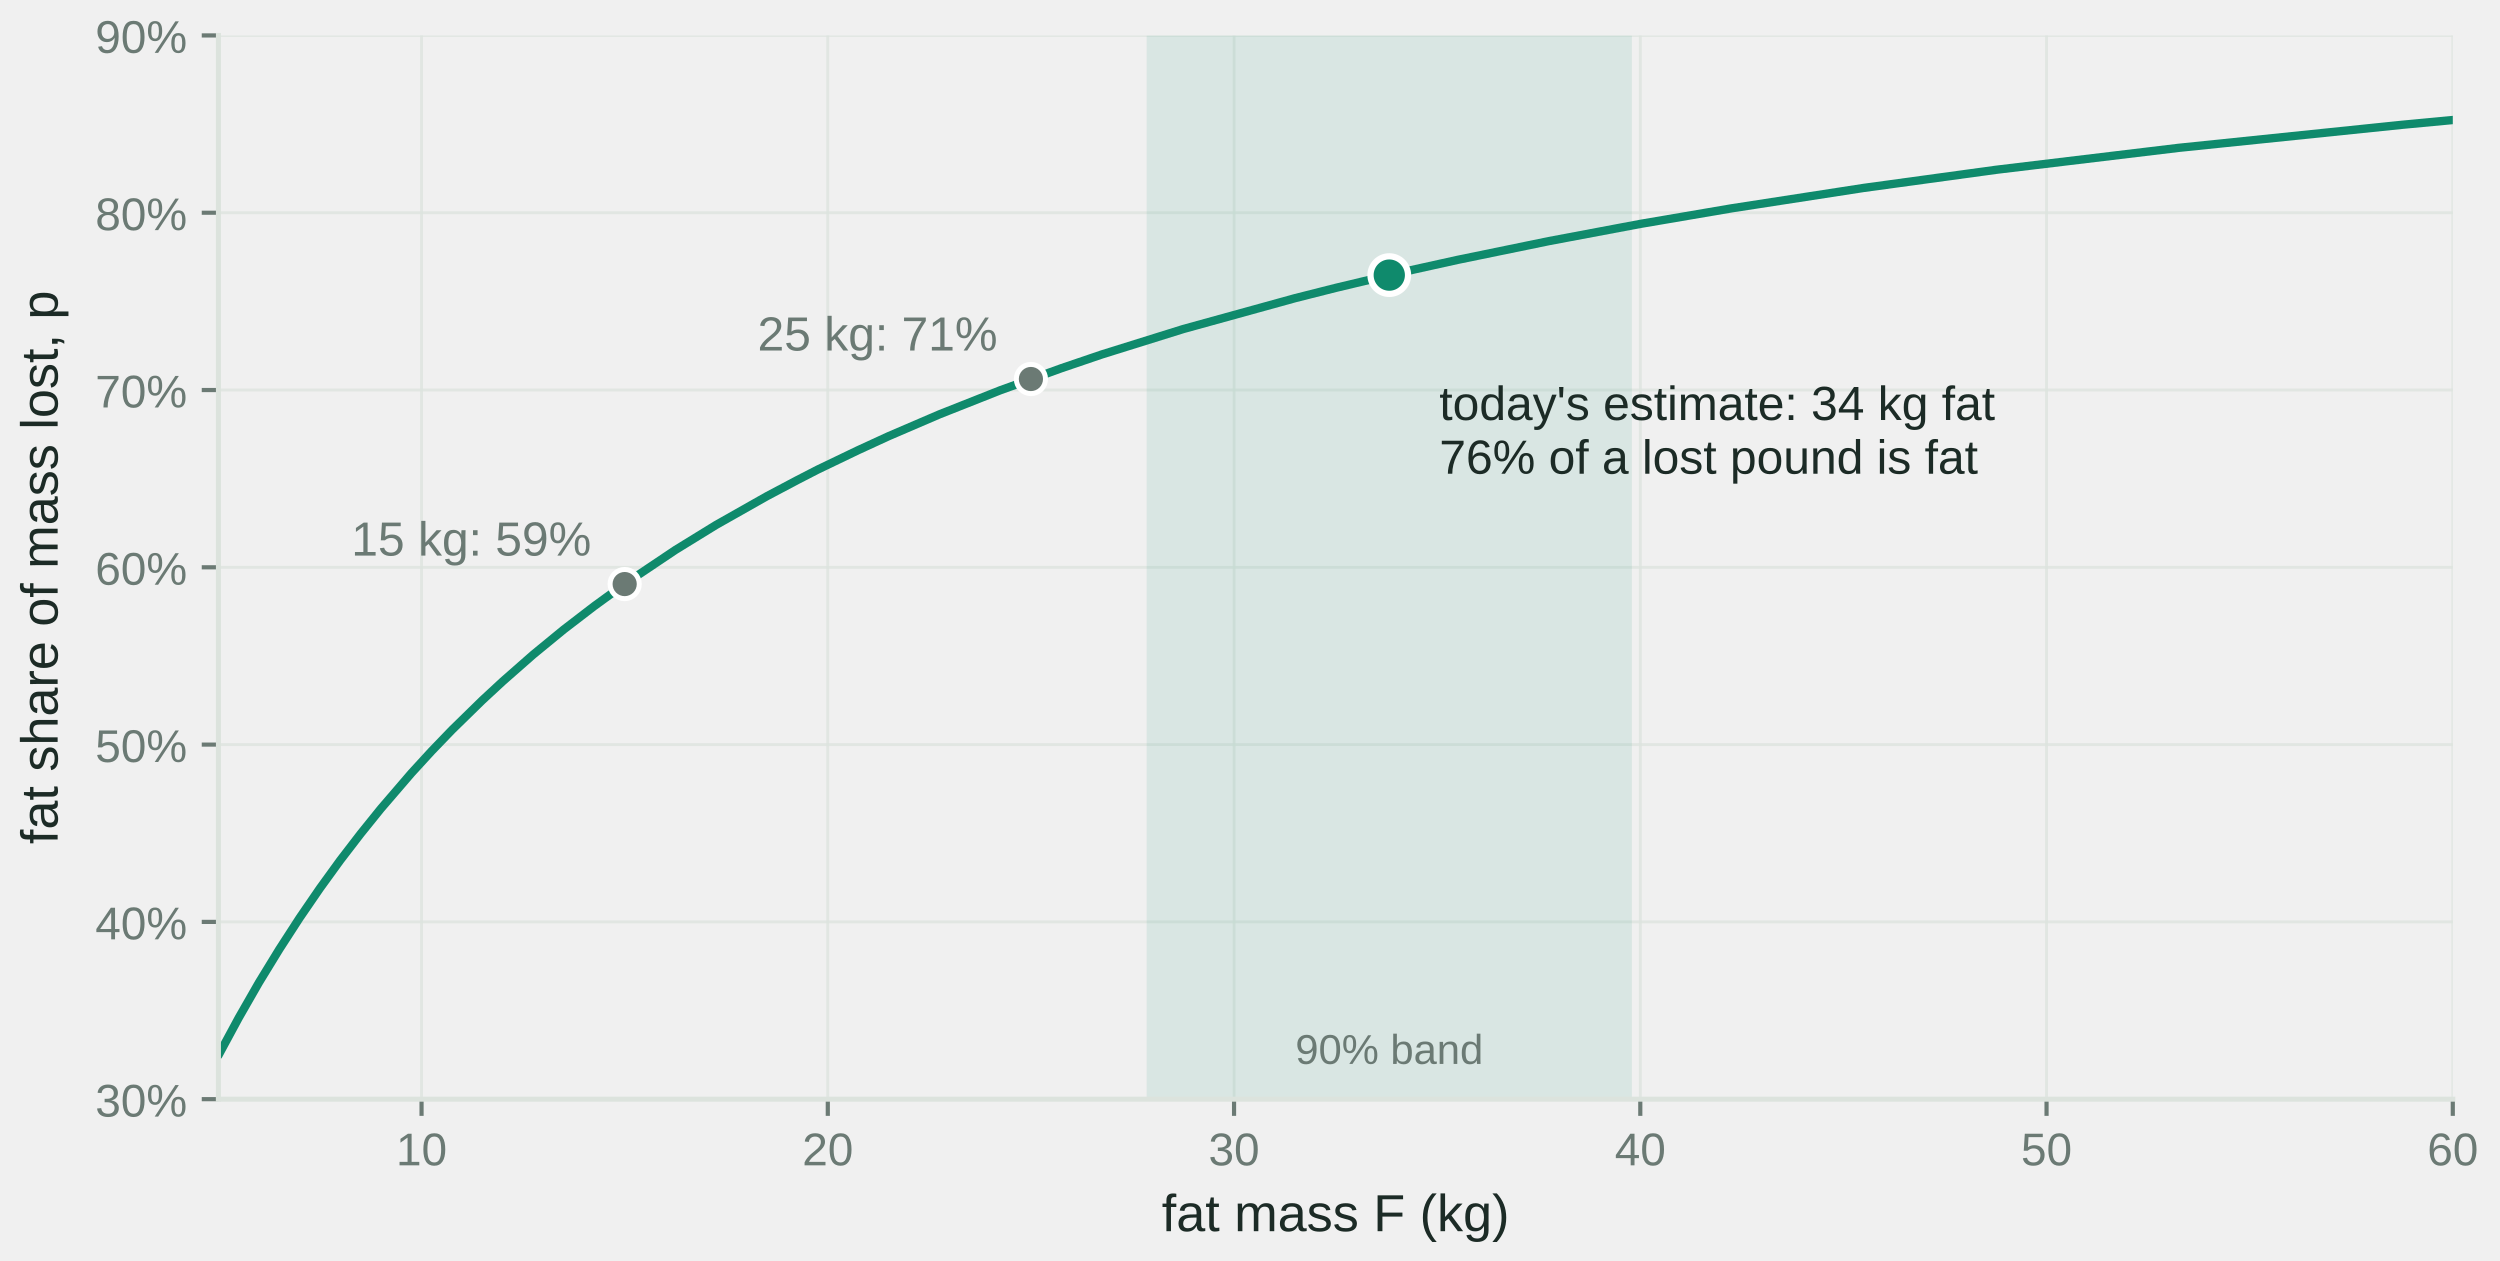
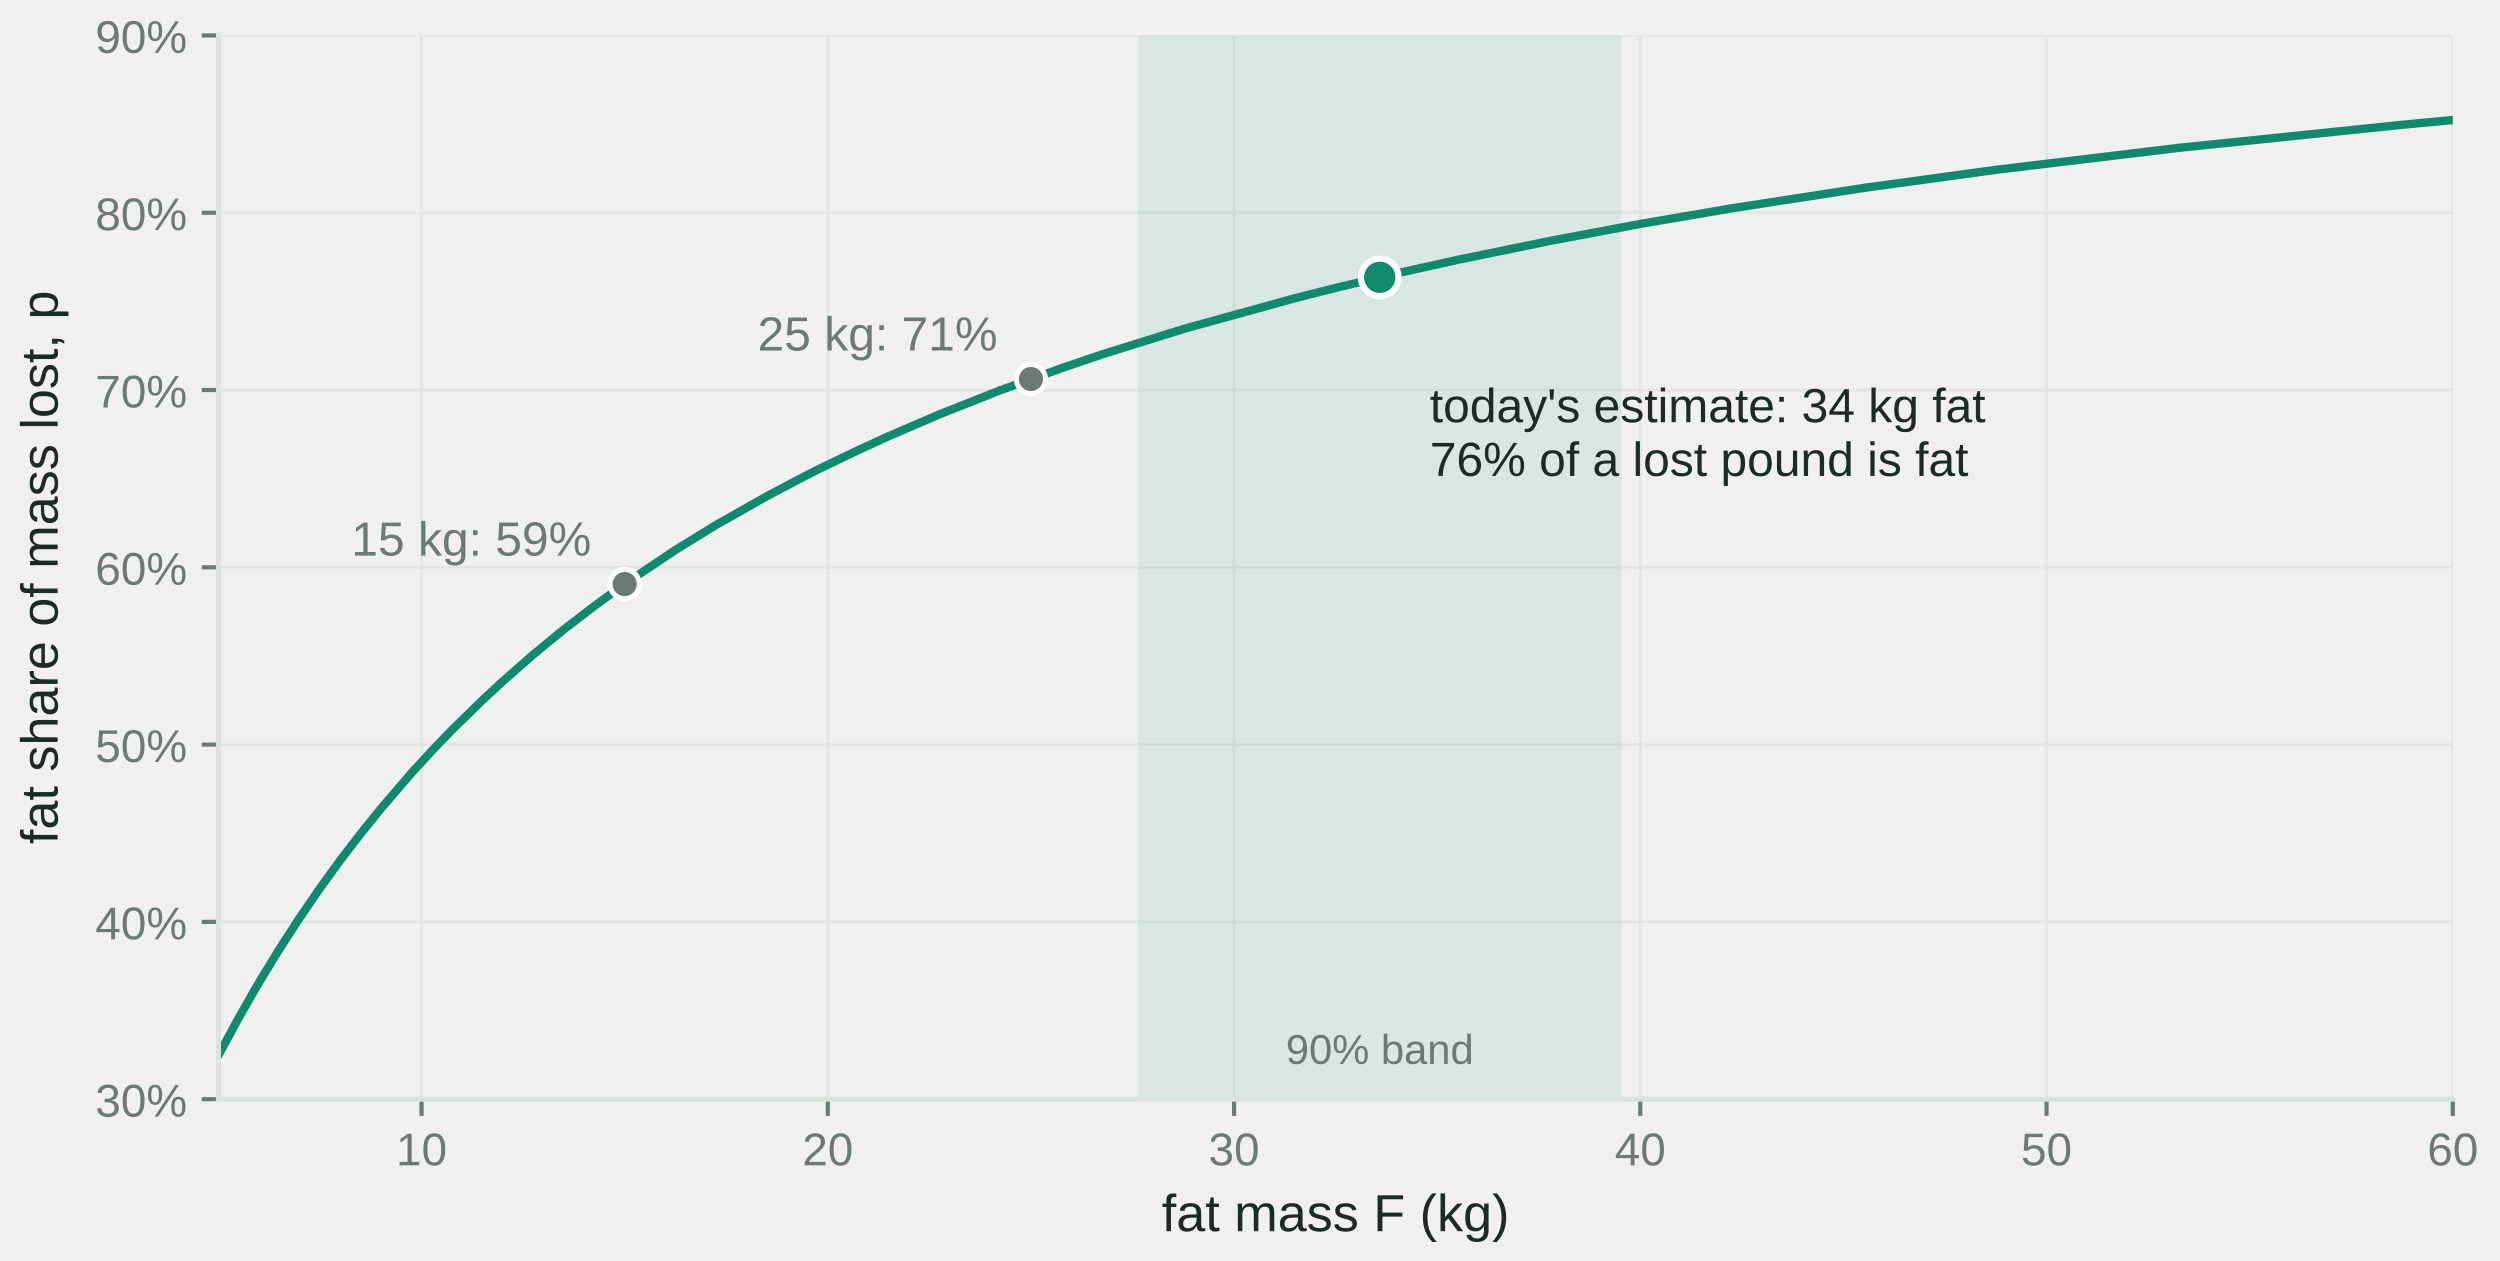
<svg xmlns="http://www.w3.org/2000/svg" xmlns:xlink="http://www.w3.org/1999/xlink" width="599.366pt" height="302.087pt" viewBox="0 0 599.366 302.087" version="1.1">
  <defs>
    <style type="text/css">*{stroke-linejoin: round; stroke-linecap: butt}</style>
  </defs>
  <g id="figure_1">
    <g id="patch_1">
      <path d="M -0 302.087  L 599.366 302.087  L 599.366 0  L -0 0  L -0 302.087  z " style="fill: none" />
    </g>
    <g id="axes_1">
      <g id="patch_2">
        <path d="M 52.367 263.523  L 588.047 263.523  L 588.047 8.499  L 52.367 8.499  L 52.367 263.523  z " style="fill: none" />
      </g>
      <g id="matplotlib.axis_1">
        <g id="xtick_1">
          <g id="line2d_1">
-             <path d="M 101.065 263.523  L 101.065 8.499  " clip-path="url(#p5ea6f7a9a3)" style="fill: none; stroke: #dce3dd; stroke-opacity: 0.75; stroke-width: 0.7; stroke-linecap: round" />
+             <path d="M 101.065 263.523  L 101.065 8.499  " clip-path="url(#pb31aa8c6d5)" style="fill: none; stroke: #dce3dd; stroke-opacity: 0.75; stroke-width: 0.7; stroke-linecap: round" />
          </g>
          <g id="line2d_2">
            <defs>
-               <path id="m08a989ad5c" d="M 0 0  L 0 4  " style="stroke: #6b7a74" />
+               <path id="m87fe039781" d="M 0 0  L 0 4  " style="stroke: #6b7a74" />
            </defs>
            <g>
-               <use xlink:href="#m08a989ad5c" x="101.065" y="263.523" style="fill: #6b7a74; stroke: #6b7a74" />
+               <use xlink:href="#m87fe039781" x="101.065" y="263.523" style="fill: #6b7a74; stroke: #6b7a74" />
            </g>
          </g>
          <g id="text_1">
            <text style="font-size: 11px; font-family: 'Source Sans Pro', 'Source Sans 3', 'Helvetica Neue', 'Arial', 'DejaVu Sans', sans-serif; text-anchor: middle; fill: #6b7a74" x="101.065" y="279.381" transform="rotate(-0 101.0651 279.3814)">10</text>
          </g>
        </g>
        <g id="xtick_2">
          <g id="line2d_3">
-             <path d="M 198.461 263.523  L 198.461 8.499  " clip-path="url(#p5ea6f7a9a3)" style="fill: none; stroke: #dce3dd; stroke-opacity: 0.75; stroke-width: 0.7; stroke-linecap: round" />
+             <path d="M 198.461 263.523  L 198.461 8.499  " clip-path="url(#pb31aa8c6d5)" style="fill: none; stroke: #dce3dd; stroke-opacity: 0.75; stroke-width: 0.7; stroke-linecap: round" />
          </g>
          <g id="line2d_4">
            <g>
-               <use xlink:href="#m08a989ad5c" x="198.461" y="263.523" style="fill: #6b7a74; stroke: #6b7a74" />
+               <use xlink:href="#m87fe039781" x="198.461" y="263.523" style="fill: #6b7a74; stroke: #6b7a74" />
            </g>
          </g>
          <g id="text_2">
            <text style="font-size: 11px; font-family: 'Source Sans Pro', 'Source Sans 3', 'Helvetica Neue', 'Arial', 'DejaVu Sans', sans-serif; text-anchor: middle; fill: #6b7a74" x="198.461" y="279.381" transform="rotate(-0 198.4614 279.3814)">20</text>
          </g>
        </g>
        <g id="xtick_3">
          <g id="line2d_5">
-             <path d="M 295.858 263.523  L 295.858 8.499  " clip-path="url(#p5ea6f7a9a3)" style="fill: none; stroke: #dce3dd; stroke-opacity: 0.75; stroke-width: 0.7; stroke-linecap: round" />
+             <path d="M 295.858 263.523  L 295.858 8.499  " clip-path="url(#pb31aa8c6d5)" style="fill: none; stroke: #dce3dd; stroke-opacity: 0.75; stroke-width: 0.7; stroke-linecap: round" />
          </g>
          <g id="line2d_6">
            <g>
-               <use xlink:href="#m08a989ad5c" x="295.858" y="263.523" style="fill: #6b7a74; stroke: #6b7a74" />
+               <use xlink:href="#m87fe039781" x="295.858" y="263.523" style="fill: #6b7a74; stroke: #6b7a74" />
            </g>
          </g>
          <g id="text_3">
            <text style="font-size: 11px; font-family: 'Source Sans Pro', 'Source Sans 3', 'Helvetica Neue', 'Arial', 'DejaVu Sans', sans-serif; text-anchor: middle; fill: #6b7a74" x="295.858" y="279.381" transform="rotate(-0 295.8578 279.3814)">30</text>
          </g>
        </g>
        <g id="xtick_4">
          <g id="line2d_7">
-             <path d="M 393.254 263.523  L 393.254 8.499  " clip-path="url(#p5ea6f7a9a3)" style="fill: none; stroke: #dce3dd; stroke-opacity: 0.75; stroke-width: 0.7; stroke-linecap: round" />
+             <path d="M 393.254 263.523  L 393.254 8.499  " clip-path="url(#pb31aa8c6d5)" style="fill: none; stroke: #dce3dd; stroke-opacity: 0.75; stroke-width: 0.7; stroke-linecap: round" />
          </g>
          <g id="line2d_8">
            <g>
-               <use xlink:href="#m08a989ad5c" x="393.254" y="263.523" style="fill: #6b7a74; stroke: #6b7a74" />
+               <use xlink:href="#m87fe039781" x="393.254" y="263.523" style="fill: #6b7a74; stroke: #6b7a74" />
            </g>
          </g>
          <g id="text_4">
            <text style="font-size: 11px; font-family: 'Source Sans Pro', 'Source Sans 3', 'Helvetica Neue', 'Arial', 'DejaVu Sans', sans-serif; text-anchor: middle; fill: #6b7a74" x="393.254" y="279.381" transform="rotate(-0 393.2541 279.3814)">40</text>
          </g>
        </g>
        <g id="xtick_5">
          <g id="line2d_9">
-             <path d="M 490.651 263.523  L 490.651 8.499  " clip-path="url(#p5ea6f7a9a3)" style="fill: none; stroke: #dce3dd; stroke-opacity: 0.75; stroke-width: 0.7; stroke-linecap: round" />
+             <path d="M 490.651 263.523  L 490.651 8.499  " clip-path="url(#pb31aa8c6d5)" style="fill: none; stroke: #dce3dd; stroke-opacity: 0.75; stroke-width: 0.7; stroke-linecap: round" />
          </g>
          <g id="line2d_10">
            <g>
-               <use xlink:href="#m08a989ad5c" x="490.651" y="263.523" style="fill: #6b7a74; stroke: #6b7a74" />
+               <use xlink:href="#m87fe039781" x="490.651" y="263.523" style="fill: #6b7a74; stroke: #6b7a74" />
            </g>
          </g>
          <g id="text_5">
            <text style="font-size: 11px; font-family: 'Source Sans Pro', 'Source Sans 3', 'Helvetica Neue', 'Arial', 'DejaVu Sans', sans-serif; text-anchor: middle; fill: #6b7a74" x="490.651" y="279.381" transform="rotate(-0 490.6505 279.3814)">50</text>
          </g>
        </g>
        <g id="xtick_6">
          <g id="line2d_11">
-             <path d="M 588.047 263.523  L 588.047 8.499  " clip-path="url(#p5ea6f7a9a3)" style="fill: none; stroke: #dce3dd; stroke-opacity: 0.75; stroke-width: 0.7; stroke-linecap: round" />
+             <path d="M 588.047 263.523  L 588.047 8.499  " clip-path="url(#pb31aa8c6d5)" style="fill: none; stroke: #dce3dd; stroke-opacity: 0.75; stroke-width: 0.7; stroke-linecap: round" />
          </g>
          <g id="line2d_12">
            <g>
-               <use xlink:href="#m08a989ad5c" x="588.047" y="263.523" style="fill: #6b7a74; stroke: #6b7a74" />
+               <use xlink:href="#m87fe039781" x="588.047" y="263.523" style="fill: #6b7a74; stroke: #6b7a74" />
            </g>
          </g>
          <g id="text_6">
            <text style="font-size: 11px; font-family: 'Source Sans Pro', 'Source Sans 3', 'Helvetica Neue', 'Arial', 'DejaVu Sans', sans-serif; text-anchor: middle; fill: #6b7a74" x="588.047" y="279.381" transform="rotate(-0 588.0469 279.3814)">60</text>
          </g>
        </g>
        <g id="text_7">
          <text style="font-size: 12.5px; font-family: 'Source Sans Pro', 'Source Sans 3', 'Helvetica Neue', 'Arial', 'DejaVu Sans', sans-serif; text-anchor: middle; fill: #1c2b26" x="320.207" y="295.167" transform="rotate(-0 320.2069 295.1671)">fat mass F (kg)</text>
        </g>
      </g>
      <g id="matplotlib.axis_2">
        <g id="ytick_1">
          <g id="line2d_13">
-             <path d="M 52.367 263.523  L 588.047 263.523  " clip-path="url(#p5ea6f7a9a3)" style="fill: none; stroke: #dce3dd; stroke-opacity: 0.75; stroke-width: 0.7; stroke-linecap: round" />
+             <path d="M 52.367 263.523  L 588.047 263.523  " clip-path="url(#pb31aa8c6d5)" style="fill: none; stroke: #dce3dd; stroke-opacity: 0.75; stroke-width: 0.7; stroke-linecap: round" />
          </g>
          <g id="line2d_14">
            <defs>
-               <path id="mc903a74dd6" d="M 0 0  L -4 0  " style="stroke: #6b7a74" />
+               <path id="md4dd9c5410" d="M 0 0  L -4 0  " style="stroke: #6b7a74" />
            </defs>
            <g>
-               <use xlink:href="#mc903a74dd6" x="52.367" y="263.523" style="fill: #6b7a74; stroke: #6b7a74" />
+               <use xlink:href="#md4dd9c5410" x="52.367" y="263.523" style="fill: #6b7a74; stroke: #6b7a74" />
            </g>
          </g>
          <g id="text_8">
            <text style="font-size: 11px; font-family: 'Source Sans Pro', 'Source Sans 3', 'Helvetica Neue', 'Arial', 'DejaVu Sans', sans-serif; text-anchor: end; fill: #6b7a74" x="44.867" y="267.702" transform="rotate(-0 44.86688 267.7023)">30%</text>
          </g>
        </g>
        <g id="ytick_2">
          <g id="line2d_15">
-             <path d="M 52.367 221.019  L 588.047 221.019  " clip-path="url(#p5ea6f7a9a3)" style="fill: none; stroke: #dce3dd; stroke-opacity: 0.75; stroke-width: 0.7; stroke-linecap: round" />
+             <path d="M 52.367 221.019  L 588.047 221.019  " clip-path="url(#pb31aa8c6d5)" style="fill: none; stroke: #dce3dd; stroke-opacity: 0.75; stroke-width: 0.7; stroke-linecap: round" />
          </g>
          <g id="line2d_16">
            <g>
-               <use xlink:href="#mc903a74dd6" x="52.367" y="221.019" style="fill: #6b7a74; stroke: #6b7a74" />
+               <use xlink:href="#md4dd9c5410" x="52.367" y="221.019" style="fill: #6b7a74; stroke: #6b7a74" />
            </g>
          </g>
          <g id="text_9">
            <text style="font-size: 11px; font-family: 'Source Sans Pro', 'Source Sans 3', 'Helvetica Neue', 'Arial', 'DejaVu Sans', sans-serif; text-anchor: end; fill: #6b7a74" x="44.867" y="225.198" transform="rotate(-0 44.86688 225.1983)">40%</text>
          </g>
        </g>
        <g id="ytick_3">
          <g id="line2d_17">
-             <path d="M 52.367 178.515  L 588.047 178.515  " clip-path="url(#p5ea6f7a9a3)" style="fill: none; stroke: #dce3dd; stroke-opacity: 0.75; stroke-width: 0.7; stroke-linecap: round" />
+             <path d="M 52.367 178.515  L 588.047 178.515  " clip-path="url(#pb31aa8c6d5)" style="fill: none; stroke: #dce3dd; stroke-opacity: 0.75; stroke-width: 0.7; stroke-linecap: round" />
          </g>
          <g id="line2d_18">
            <g>
-               <use xlink:href="#mc903a74dd6" x="52.367" y="178.515" style="fill: #6b7a74; stroke: #6b7a74" />
+               <use xlink:href="#md4dd9c5410" x="52.367" y="178.515" style="fill: #6b7a74; stroke: #6b7a74" />
            </g>
          </g>
          <g id="text_10">
            <text style="font-size: 11px; font-family: 'Source Sans Pro', 'Source Sans 3', 'Helvetica Neue', 'Arial', 'DejaVu Sans', sans-serif; text-anchor: end; fill: #6b7a74" x="44.867" y="182.694" transform="rotate(-0 44.86688 182.6943)">50%</text>
          </g>
        </g>
        <g id="ytick_4">
          <g id="line2d_19">
-             <path d="M 52.367 136.011  L 588.047 136.011  " clip-path="url(#p5ea6f7a9a3)" style="fill: none; stroke: #dce3dd; stroke-opacity: 0.75; stroke-width: 0.7; stroke-linecap: round" />
+             <path d="M 52.367 136.011  L 588.047 136.011  " clip-path="url(#pb31aa8c6d5)" style="fill: none; stroke: #dce3dd; stroke-opacity: 0.75; stroke-width: 0.7; stroke-linecap: round" />
          </g>
          <g id="line2d_20">
            <g>
-               <use xlink:href="#mc903a74dd6" x="52.367" y="136.011" style="fill: #6b7a74; stroke: #6b7a74" />
+               <use xlink:href="#md4dd9c5410" x="52.367" y="136.011" style="fill: #6b7a74; stroke: #6b7a74" />
            </g>
          </g>
          <g id="text_11">
            <text style="font-size: 11px; font-family: 'Source Sans Pro', 'Source Sans 3', 'Helvetica Neue', 'Arial', 'DejaVu Sans', sans-serif; text-anchor: end; fill: #6b7a74" x="44.867" y="140.19" transform="rotate(-0 44.86688 140.1903)">60%</text>
          </g>
        </g>
        <g id="ytick_5">
          <g id="line2d_21">
-             <path d="M 52.367 93.507  L 588.047 93.507  " clip-path="url(#p5ea6f7a9a3)" style="fill: none; stroke: #dce3dd; stroke-opacity: 0.75; stroke-width: 0.7; stroke-linecap: round" />
+             <path d="M 52.367 93.507  L 588.047 93.507  " clip-path="url(#pb31aa8c6d5)" style="fill: none; stroke: #dce3dd; stroke-opacity: 0.75; stroke-width: 0.7; stroke-linecap: round" />
          </g>
          <g id="line2d_22">
            <g>
-               <use xlink:href="#mc903a74dd6" x="52.367" y="93.507" style="fill: #6b7a74; stroke: #6b7a74" />
+               <use xlink:href="#md4dd9c5410" x="52.367" y="93.507" style="fill: #6b7a74; stroke: #6b7a74" />
            </g>
          </g>
          <g id="text_12">
            <text style="font-size: 11px; font-family: 'Source Sans Pro', 'Source Sans 3', 'Helvetica Neue', 'Arial', 'DejaVu Sans', sans-serif; text-anchor: end; fill: #6b7a74" x="44.867" y="97.686" transform="rotate(-0 44.86688 97.68628)">70%</text>
          </g>
        </g>
        <g id="ytick_6">
          <g id="line2d_23">
-             <path d="M 52.367 51.003  L 588.047 51.003  " clip-path="url(#p5ea6f7a9a3)" style="fill: none; stroke: #dce3dd; stroke-opacity: 0.75; stroke-width: 0.7; stroke-linecap: round" />
+             <path d="M 52.367 51.003  L 588.047 51.003  " clip-path="url(#pb31aa8c6d5)" style="fill: none; stroke: #dce3dd; stroke-opacity: 0.75; stroke-width: 0.7; stroke-linecap: round" />
          </g>
          <g id="line2d_24">
            <g>
-               <use xlink:href="#mc903a74dd6" x="52.367" y="51.003" style="fill: #6b7a74; stroke: #6b7a74" />
+               <use xlink:href="#md4dd9c5410" x="52.367" y="51.003" style="fill: #6b7a74; stroke: #6b7a74" />
            </g>
          </g>
          <g id="text_13">
            <text style="font-size: 11px; font-family: 'Source Sans Pro', 'Source Sans 3', 'Helvetica Neue', 'Arial', 'DejaVu Sans', sans-serif; text-anchor: end; fill: #6b7a74" x="44.867" y="55.182" transform="rotate(-0 44.86688 55.18228)">80%</text>
          </g>
        </g>
        <g id="ytick_7">
          <g id="line2d_25">
-             <path d="M 52.367 8.499  L 588.047 8.499  " clip-path="url(#p5ea6f7a9a3)" style="fill: none; stroke: #dce3dd; stroke-opacity: 0.75; stroke-width: 0.7; stroke-linecap: round" />
+             <path d="M 52.367 8.499  L 588.047 8.499  " clip-path="url(#pb31aa8c6d5)" style="fill: none; stroke: #dce3dd; stroke-opacity: 0.75; stroke-width: 0.7; stroke-linecap: round" />
          </g>
          <g id="line2d_26">
            <g>
-               <use xlink:href="#mc903a74dd6" x="52.367" y="8.499" style="fill: #6b7a74; stroke: #6b7a74" />
+               <use xlink:href="#md4dd9c5410" x="52.367" y="8.499" style="fill: #6b7a74; stroke: #6b7a74" />
            </g>
          </g>
          <g id="text_14">
            <text style="font-size: 11px; font-family: 'Source Sans Pro', 'Source Sans 3', 'Helvetica Neue', 'Arial', 'DejaVu Sans', sans-serif; text-anchor: end; fill: #6b7a74" x="44.867" y="12.678" transform="rotate(-0 44.86688 12.67828)">90%</text>
          </g>
        </g>
        <g id="text_15">
          <text style="font-size: 12.5px; font-family: 'Source Sans Pro', 'Source Sans 3', 'Helvetica Neue', 'Arial', 'DejaVu Sans', sans-serif; text-anchor: middle; fill: #1c2b26" x="13.818" y="136.011" transform="rotate(-90 13.81805 136.0111)">fat share of mass lost, p</text>
        </g>
      </g>
      <g id="patch_3">
-         <path d="M 274.914 263.523  L 391.232 263.523  L 391.232 8.499  L 274.914 8.499  z " clip-path="url(#p5ea6f7a9a3)" style="fill: #0f8a6c; opacity: 0.1" />
+         <path d="M 272.859 263.523  L 388.728 263.523  L 388.728 8.499  L 272.859 8.499  z " clip-path="url(#pb31aa8c6d5)" style="fill: #0f8a6c; opacity: 0.1" />
      </g>
      <g id="line2d_27">
-         <path d="M 52.367 253.025  L 57.237 244.014  L 62.107 235.513  L 66.976 227.565  L 71.846 220.042  L 76.716 212.943  L 81.586 206.228  L 86.456 199.895  L 91.325 193.859  L 98.63 185.358  L 103.5 180.045  L 108.37 174.987  L 115.675 167.847  L 120.544 163.341  L 127.849 156.923  L 135.154 150.93  L 142.459 145.32  L 149.763 140.007  L 161.938 131.846  L 171.677 125.853  L 183.852 118.967  L 191.157 115.099  L 196.027 112.591  L 205.766 107.916  L 213.071 104.558  L 225.245 99.33  L 239.855 93.55  L 254.464 88.279  L 264.204 84.964  L 283.683 78.886  L 310.467 71.49  L 320.207 69.025  L 334.816 65.54  L 349.426 62.309  L 371.34 57.804  L 393.254 53.681  L 415.168 49.941  L 446.822 45.053  L 478.476 40.717  L 522.304 35.447  L 575.872 29.921  L 588.047 28.774  L 588.047 28.774  " clip-path="url(#p5ea6f7a9a3)" style="fill: none; stroke: #0f8a6c; stroke-width: 2; stroke-linecap: round" />
+         <path d="M 52.367 253.025  L 57.237 244.014  L 62.107 235.513  L 66.976 227.565  L 71.846 220.042  L 76.716 212.943  L 81.586 206.228  L 86.456 199.895  L 91.325 193.859  L 98.63 185.358  L 103.5 180.045  L 108.37 174.987  L 115.675 167.847  L 120.544 163.341  L 127.849 156.923  L 135.154 150.93  L 142.459 145.32  L 149.763 140.007  L 161.938 131.846  L 171.677 125.853  L 183.852 118.967  L 191.157 115.099  L 196.027 112.591  L 205.766 107.916  L 213.071 104.558  L 225.245 99.33  L 239.855 93.55  L 254.464 88.279  L 264.204 84.964  L 283.683 78.886  L 310.467 71.49  L 320.207 69.025  L 334.816 65.54  L 349.426 62.309  L 371.34 57.804  L 393.254 53.681  L 415.168 49.941  L 446.822 45.053  L 478.476 40.717  L 522.304 35.447  L 575.872 29.921  L 588.047 28.774  L 588.047 28.774  " clip-path="url(#pb31aa8c6d5)" style="fill: none; stroke: #0f8a6c; stroke-width: 2; stroke-linecap: round" />
      </g>
      <g id="patch_4">
        <path d="M 52.367 263.523  L 52.367 8.499  " style="fill: none; stroke: #dce3dd; stroke-width: 1.2; stroke-linejoin: miter; stroke-linecap: square" />
      </g>
      <g id="patch_5">
        <path d="M 52.367 263.523  L 588.047 263.523  " style="fill: none; stroke: #dce3dd; stroke-width: 1.2; stroke-linejoin: miter; stroke-linecap: square" />
      </g>
      <g id="text_16">
-         <text style="font-size: 11.5px; font-family: 'Source Sans Pro', 'Source Sans 3', 'Helvetica Neue', 'Arial', 'DejaVu Sans', sans-serif; fill: #1c2b26" transform="translate(345.0729 100.6953)">today's estimate: 34 kg fat</text>
-         <text style="font-size: 11.5px; font-family: 'Source Sans Pro', 'Source Sans 3', 'Helvetica Neue', 'Arial', 'DejaVu Sans', sans-serif; fill: #1c2b26" transform="translate(345.0729 113.5727)">76% of a lost pound is fat</text>
+         <text style="font-size: 11.5px; font-family: 'Source Sans Pro', 'Source Sans 3', 'Helvetica Neue', 'Arial', 'DejaVu Sans', sans-serif; fill: #1c2b26" transform="translate(342.7939 101.227)">today's estimate: 34 kg fat</text>
+         <text style="font-size: 11.5px; font-family: 'Source Sans Pro', 'Source Sans 3', 'Helvetica Neue', 'Arial', 'DejaVu Sans', sans-serif; fill: #1c2b26" transform="translate(342.7939 114.1045)">76% of a lost pound is fat</text>
      </g>
      <g id="text_17">
        <text style="font-size: 11.5px; font-family: 'Source Sans Pro', 'Source Sans 3', 'Helvetica Neue', 'Arial', 'DejaVu Sans', sans-serif; text-anchor: end; fill: #6b7a74" x="141.763" y="133.201" transform="rotate(-0 141.7632 133.2005)">15 kg: 59%</text>
      </g>
      <g id="text_18">
        <text style="font-size: 11.5px; font-family: 'Source Sans Pro', 'Source Sans 3', 'Helvetica Neue', 'Arial', 'DejaVu Sans', sans-serif; text-anchor: end; fill: #6b7a74" x="239.16" y="84.039" transform="rotate(-0 239.1596 84.03893)">25 kg: 71%</text>
      </g>
      <g id="text_19">
-         <text style="font-size: 10px; font-family: 'Source Sans Pro', 'Source Sans 3', 'Helvetica Neue', 'Arial', 'DejaVu Sans', sans-serif; text-anchor: middle; fill: #6b7a74" x="333.073" y="255.068" transform="rotate(-0 333.0729 255.0679)">90% band</text>
+         <text style="font-size: 10px; font-family: 'Source Sans Pro', 'Source Sans 3', 'Helvetica Neue', 'Arial', 'DejaVu Sans', sans-serif; text-anchor: middle; fill: #6b7a74" x="330.794" y="255.068" transform="rotate(-0 330.7939 255.0679)">90% band</text>
      </g>
      <g id="line2d_28">
        <defs>
-           <path id="me996bf8e87" d="M 0 4.5  C 1.193 4.5 2.338 4.026 3.182 3.182  C 4.026 2.338 4.5 1.193 4.5 0  C 4.5 -1.193 4.026 -2.338 3.182 -3.182  C 2.338 -4.026 1.193 -4.5 0 -4.5  C -1.193 -4.5 -2.338 -4.026 -3.182 -3.182  C -4.026 -2.338 -4.5 -1.193 -4.5 0  C -4.5 1.193 -4.026 2.338 -3.182 3.182  C -2.338 4.026 -1.193 4.5 0 4.5  z " style="stroke: #ffffff; stroke-width: 1.5" />
+           <path id="me464fc8da8" d="M 0 4.5  C 1.193 4.5 2.338 4.026 3.182 3.182  C 4.026 2.338 4.5 1.193 4.5 0  C 4.5 -1.193 4.026 -2.338 3.182 -3.182  C 2.338 -4.026 1.193 -4.5 0 -4.5  C -1.193 -4.5 -2.338 -4.026 -3.182 -3.182  C -4.026 -2.338 -4.5 -1.193 -4.5 0  C -4.5 1.193 -4.026 2.338 -3.182 3.182  C -2.338 4.026 -1.193 4.5 0 4.5  z " style="stroke: #ffffff; stroke-width: 1.5" />
        </defs>
-         <g clip-path="url(#p5ea6f7a9a3)">
-           <use xlink:href="#me996bf8e87" x="333.073" y="65.957" style="fill: #0f8a6c; stroke: #ffffff; stroke-width: 1.5" />
+         <g clip-path="url(#pb31aa8c6d5)">
+           <use xlink:href="#me464fc8da8" x="330.794" y="66.489" style="fill: #0f8a6c; stroke: #ffffff; stroke-width: 1.5" />
        </g>
      </g>
      <g id="line2d_29">
        <defs>
-           <path id="mf8ac06e467" d="M 0 3.5  C 0.928 3.5 1.819 3.131 2.475 2.475  C 3.131 1.819 3.5 0.928 3.5 0  C 3.5 -0.928 3.131 -1.819 2.475 -2.475  C 1.819 -3.131 0.928 -3.5 0 -3.5  C -0.928 -3.5 -1.819 -3.131 -2.475 -2.475  C -3.131 -1.819 -3.5 -0.928 -3.5 0  C -3.5 0.928 -3.131 1.819 -2.475 2.475  C -1.819 3.131 -0.928 3.5 0 3.5  z " style="stroke: #ffffff; stroke-width: 1.2" />
+           <path id="m40c03a3d1d" d="M 0 3.5  C 0.928 3.5 1.819 3.131 2.475 2.475  C 3.131 1.819 3.5 0.928 3.5 0  C 3.5 -0.928 3.131 -1.819 2.475 -2.475  C 1.819 -3.131 0.928 -3.5 0 -3.5  C -0.928 -3.5 -1.819 -3.131 -2.475 -2.475  C -3.131 -1.819 -3.5 -0.928 -3.5 0  C -3.5 0.928 -3.131 1.819 -2.475 2.475  C -1.819 3.131 -0.928 3.5 0 3.5  z " style="stroke: #ffffff; stroke-width: 1.2" />
        </defs>
-         <g clip-path="url(#p5ea6f7a9a3)">
-           <use xlink:href="#mf8ac06e467" x="149.763" y="140.027" style="fill: #6b7a74; stroke: #ffffff; stroke-width: 1.2" />
+         <g clip-path="url(#pb31aa8c6d5)">
+           <use xlink:href="#m40c03a3d1d" x="149.763" y="140.027" style="fill: #6b7a74; stroke: #ffffff; stroke-width: 1.2" />
        </g>
      </g>
      <g id="line2d_30">
-         <g clip-path="url(#p5ea6f7a9a3)">
-           <use xlink:href="#mf8ac06e467" x="247.16" y="90.866" style="fill: #6b7a74; stroke: #ffffff; stroke-width: 1.2" />
+         <g clip-path="url(#pb31aa8c6d5)">
+           <use xlink:href="#m40c03a3d1d" x="247.16" y="90.866" style="fill: #6b7a74; stroke: #ffffff; stroke-width: 1.2" />
        </g>
      </g>
    </g>
  </g>
  <defs>
-     <clipPath id="p5ea6f7a9a3">
+     <clipPath id="pb31aa8c6d5">
      <rect x="52.367" y="8.499" width="535.68" height="255.024" />
    </clipPath>
  </defs>
</svg>
